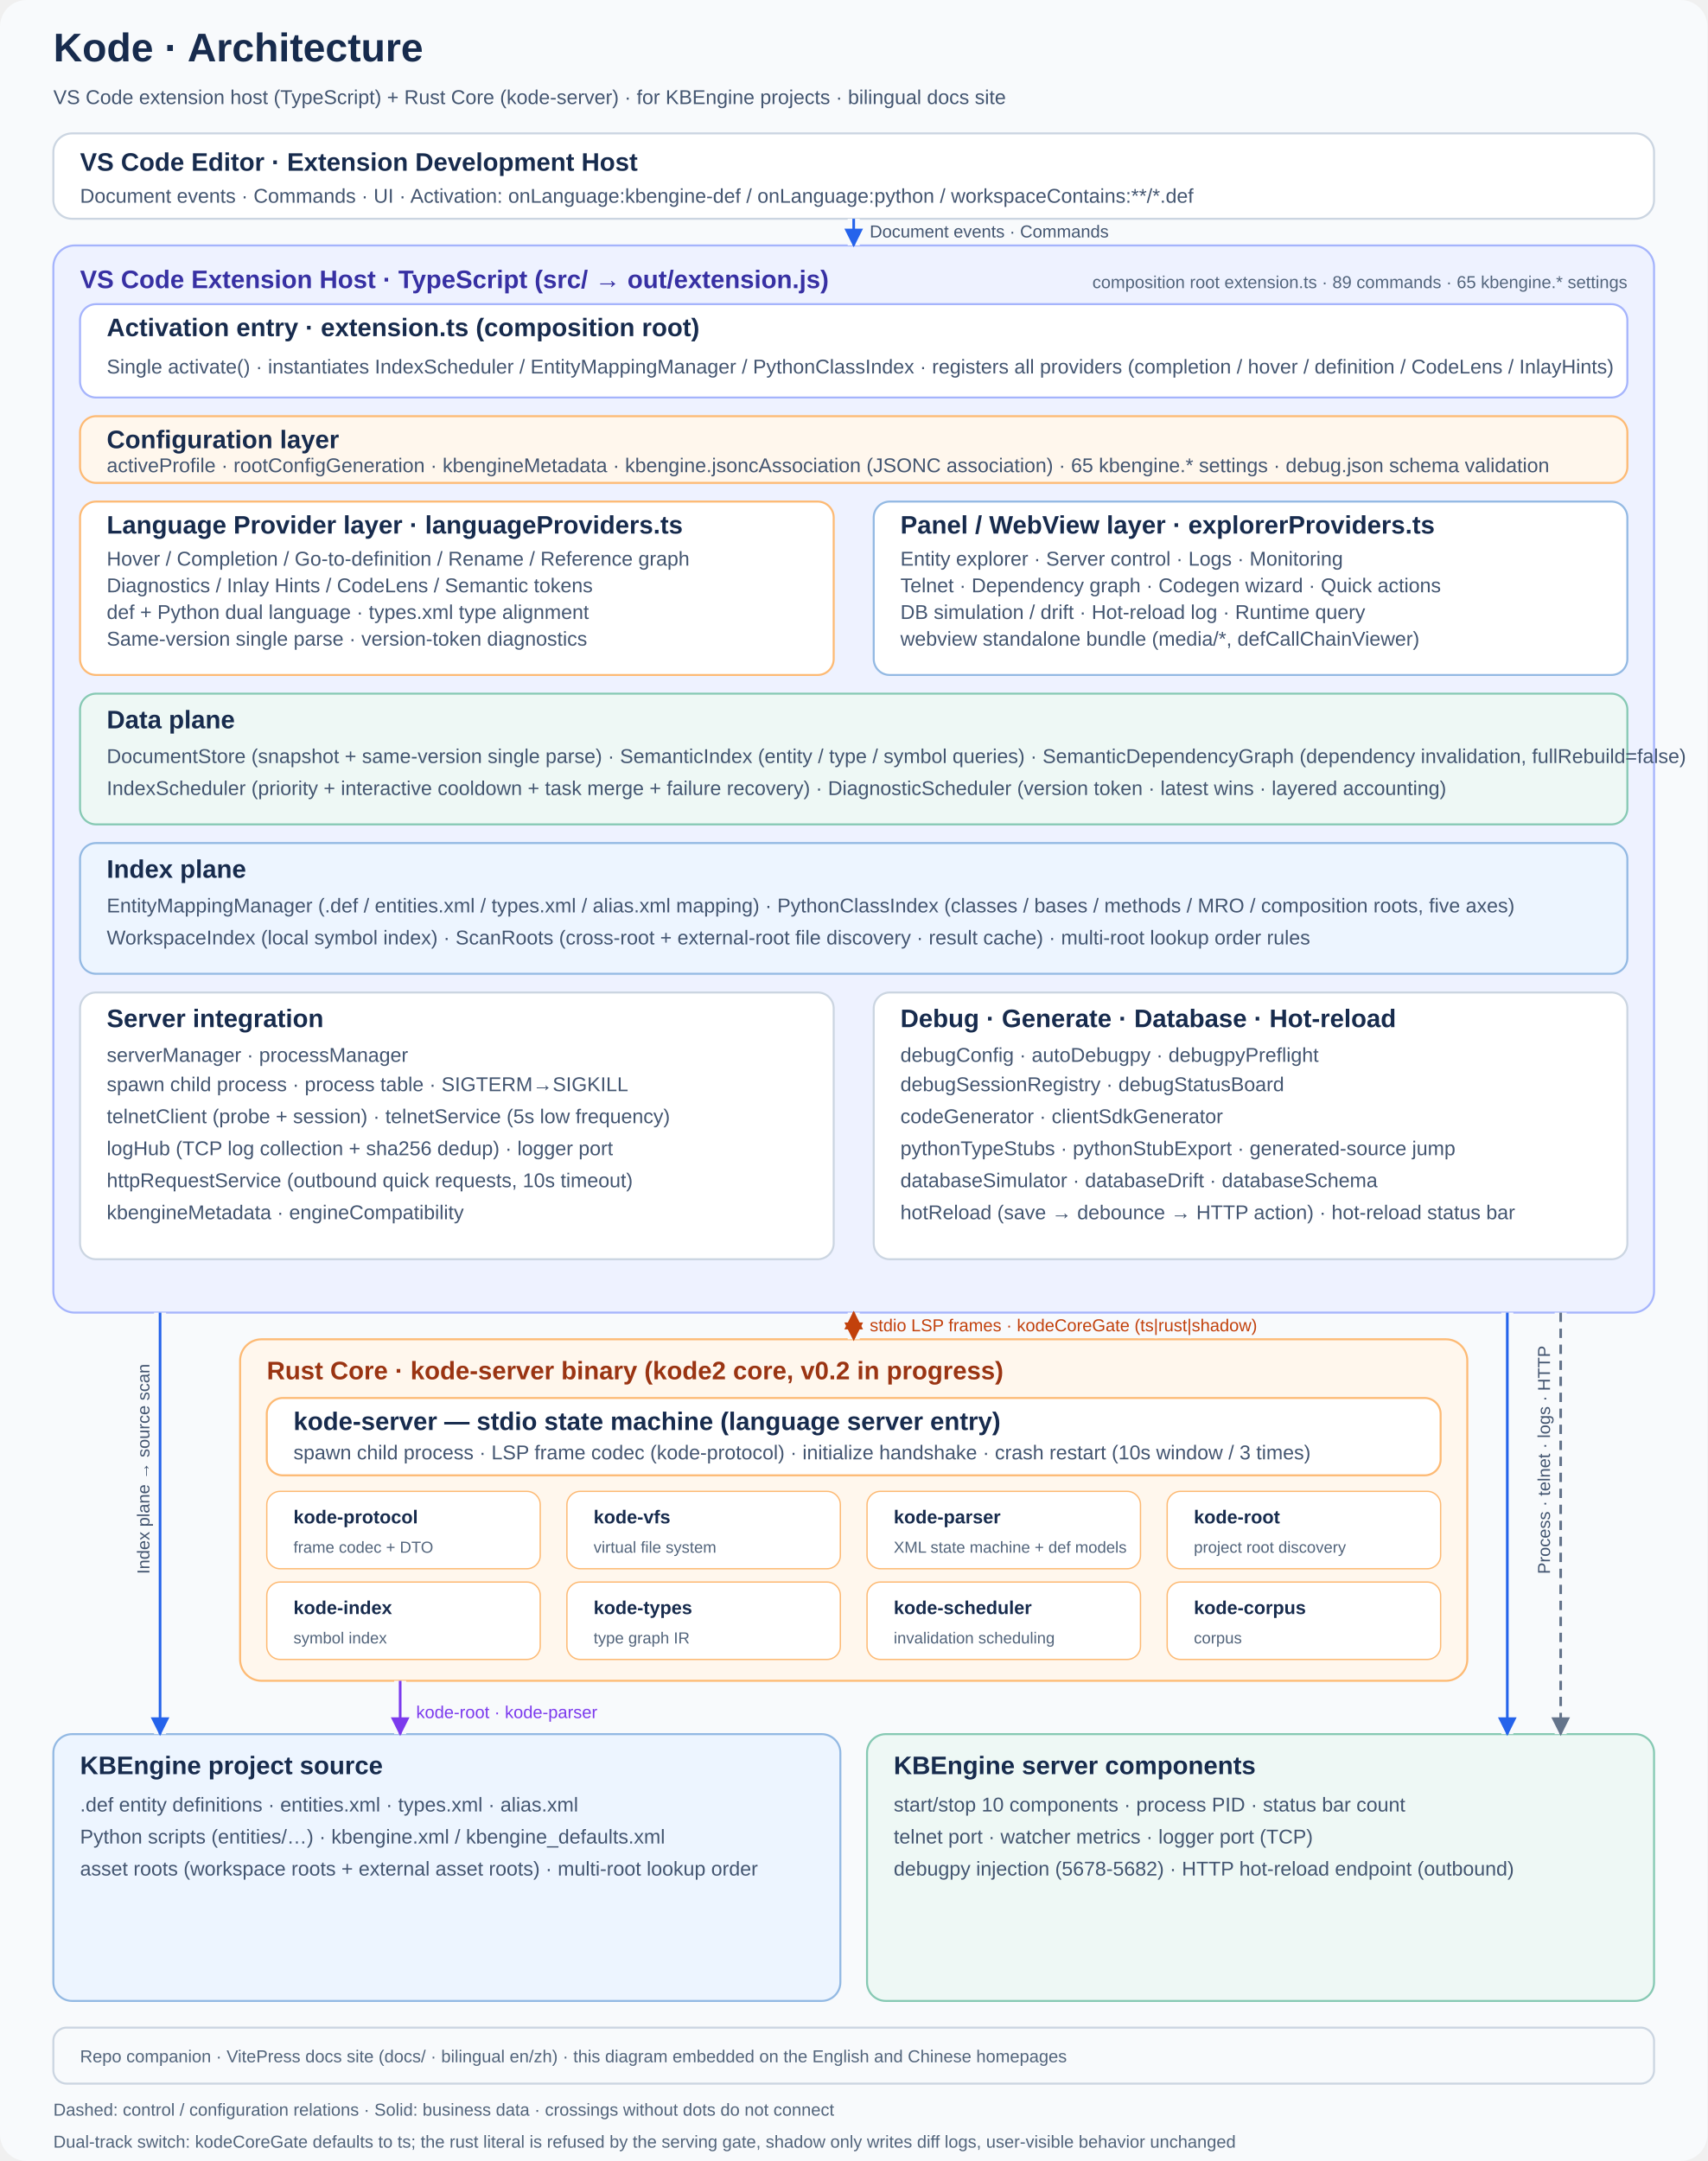
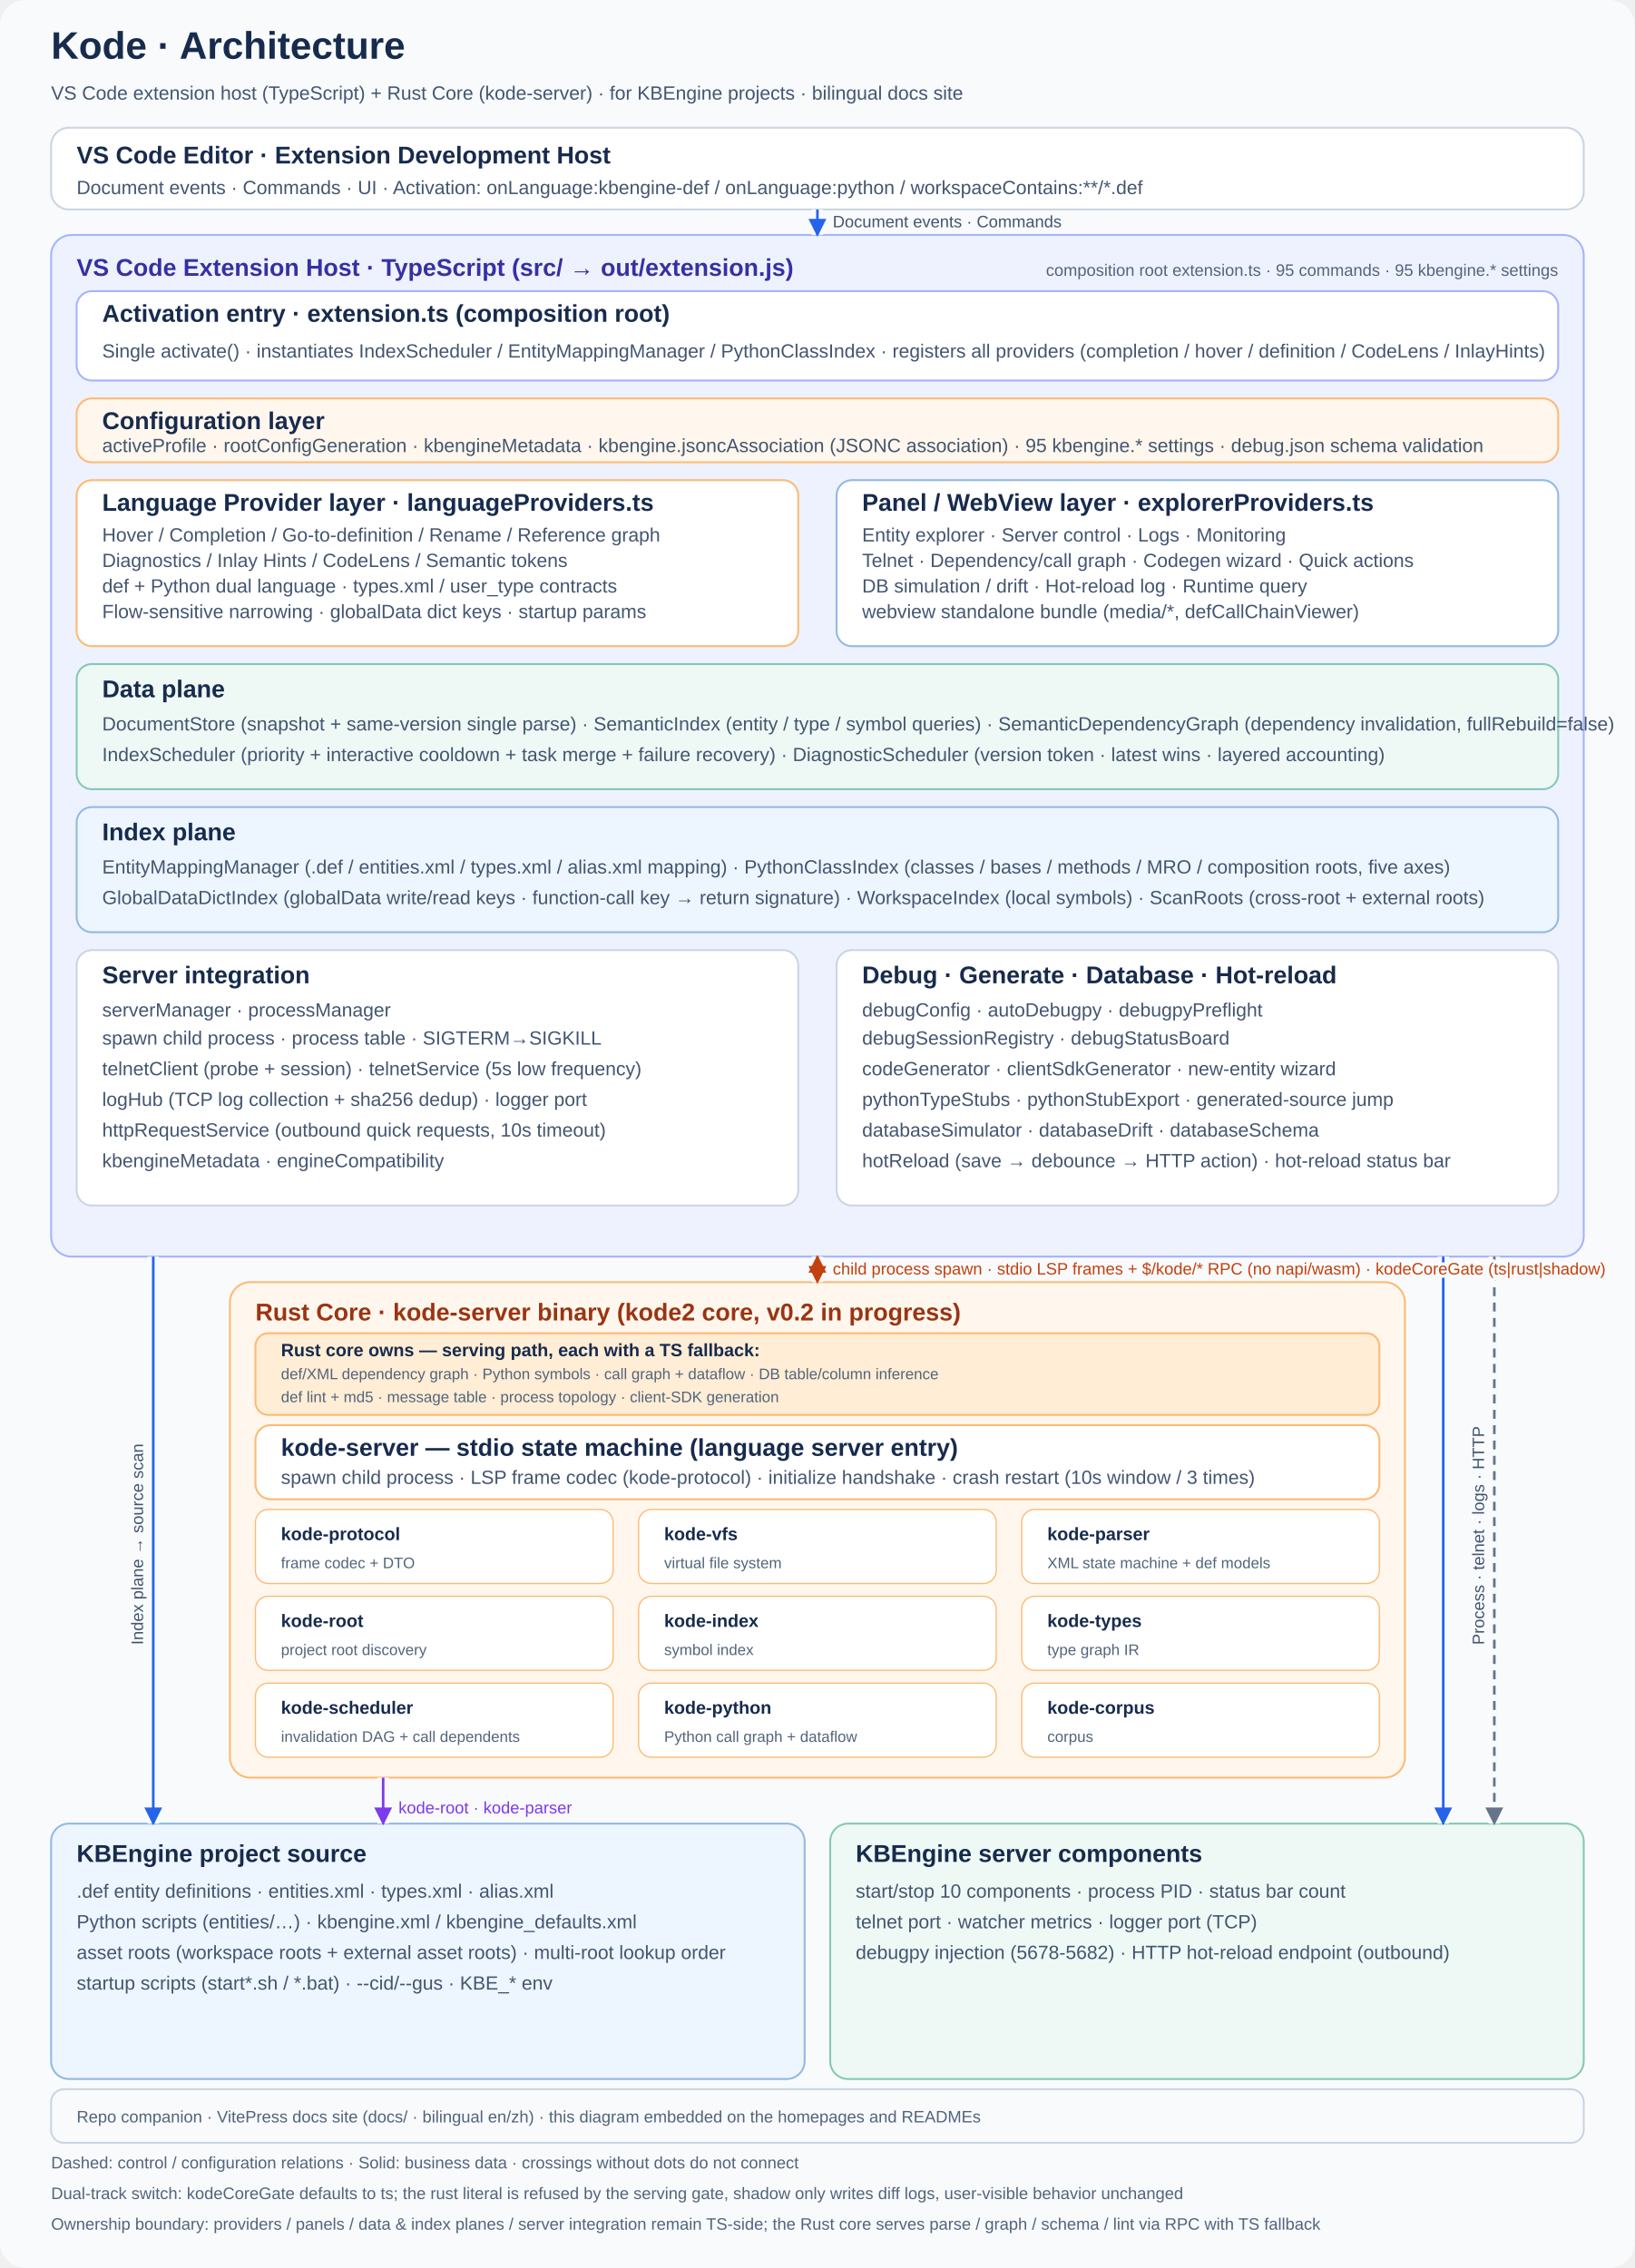
- <svg xmlns="http://www.w3.org/2000/svg" width="1280" height="1620" viewBox="0 0 1280 1620" role="img" aria-labelledby="title desc" xml:lang="en">
+ <svg xmlns="http://www.w3.org/2000/svg" width="1280" height="1776" viewBox="0 0 1280 1776" role="img" aria-labelledby="title desc" xml:lang="en">
  <defs>
    <marker id="arrow-blue" viewBox="0 0 10 10" refX="9" refY="5" markerWidth="7" markerHeight="7" orient="auto-start-reverse">
      <path d="M0 0 L10 5 L0 10Z" fill="#2563eb" />
    </marker>
    <marker id="arrow-gray" viewBox="0 0 10 10" refX="9" refY="5" markerWidth="7" markerHeight="7" orient="auto-start-reverse">
      <path d="M0 0 L10 5 L0 10Z" fill="#64748b" />
    </marker>
    <marker id="arrow-orange" viewBox="0 0 10 10" refX="9" refY="5" markerWidth="7" markerHeight="7" orient="auto-start-reverse">
      <path d="M0 0 L10 5 L0 10Z" fill="#c2410c" />
    </marker>
    <marker id="arrow-purple" viewBox="0 0 10 10" refX="9" refY="5" markerWidth="7" markerHeight="7" orient="auto-start-reverse">
      <path d="M0 0 L10 5 L0 10Z" fill="#7c3aed" />
    </marker>
  </defs>
  <style>text{font-family:Arial,'Noto Sans CJK SC','Microsoft YaHei',sans-serif;fill:#172b4d}.title{font-size:30px;font-weight:700}.name{font-size:19px;font-weight:700}.body{font-size:15px;fill:#435570}.small{font-size:13px;fill:#52647b}.crate{font-size:14px;font-weight:700}.cdesc{font-size:12px;fill:#52647b}.label{font-size:13px;fill:#435570;paint-order:stroke;stroke:#f8fafc;stroke-width:5px;stroke-linejoin:round}.edge{fill:none;stroke-linejoin:round}.control{stroke-dasharray:7 5}</style>
-   <rect width="1280" height="1620" rx="20" fill="#f8fafc" />
+   <rect width="1280" height="1776" rx="20" fill="#f8fafc" />
  <text x="40" y="46" class="title" text-anchor="start">Kode · Architecture</text>
  <text x="40" y="78" class="body" text-anchor="start">VS Code extension host (TypeScript) + Rust Core (kode-server) · for KBEngine projects · bilingual docs site</text>
  <g id="vscode-editor" data-node="vscode-editor">
    <rect x="40" y="100" width="1200" height="64" rx="14" fill="#fff" stroke="#cbd5e1" stroke-width="1.5" />
    <text x="60" y="128" class="name" text-anchor="start">VS Code Editor · Extension Development Host</text>
    <text x="60" y="152" class="body" text-anchor="start">Document events · Commands · UI · Activation: onLanguage:kbengine-def / onLanguage:python / workspaceContains:**/*.def</text>
  </g>
  <g id="extension-host" data-node="extension-host">
    <rect x="40" y="184" width="1200" height="800" rx="16" fill="#eef2ff" stroke="#a5b4fc" stroke-width="1.5" />
    <text x="60" y="216" class="name" text-anchor="start" style="fill:#3730a3">VS Code Extension Host · TypeScript (src/ → out/extension.js)</text>
-     <text x="1220" y="216" class="small" text-anchor="end">composition root extension.ts · 89 commands · 65 kbengine.* settings</text>
+     <text x="1220" y="216" class="small" text-anchor="end">composition root extension.ts · 95 commands · 95 kbengine.* settings</text>
    <g id="activation" data-node="activation">
      <rect x="60" y="228" width="1160" height="70" rx="12" fill="#fff" stroke="#a5b4fc" stroke-width="1.5" />
      <text x="80" y="252" class="name" text-anchor="start">Activation entry · extension.ts (composition root)</text>
      <text x="80" y="280" class="body" text-anchor="start">Single activate() · instantiates IndexScheduler / EntityMappingManager / PythonClassIndex · registers all providers (completion / hover / definition / CodeLens / InlayHints)</text>
    </g>
    <g id="config" data-node="config">
      <rect x="60" y="312" width="1160" height="50" rx="12" fill="#fff7ed" stroke="#fdba74" stroke-width="1.5" />
      <text x="80" y="336" class="name" text-anchor="start">Configuration layer</text>
-       <text x="80" y="354" class="body" text-anchor="start">activeProfile · rootConfigGeneration · kbengineMetadata · kbengine.jsoncAssociation (JSONC association) · 65 kbengine.* settings · debug.json schema validation</text>
+       <text x="80" y="354" class="body" text-anchor="start">activeProfile · rootConfigGeneration · kbengineMetadata · kbengine.jsoncAssociation (JSONC association) · 95 kbengine.* settings · debug.json schema validation</text>
    </g>
    <g id="language-providers" data-node="language-providers">
      <rect x="60" y="376" width="565" height="130" rx="12" fill="#fff" stroke="#fdba74" stroke-width="1.5" />
      <text x="80" y="400" class="name" text-anchor="start">Language Provider layer · languageProviders.ts</text>
      <text x="80" y="424" class="body" text-anchor="start">Hover / Completion / Go-to-definition / Rename / Reference graph</text>
      <text x="80" y="444" class="body" text-anchor="start">Diagnostics / Inlay Hints / CodeLens / Semantic tokens</text>
-       <text x="80" y="464" class="body" text-anchor="start">def + Python dual language · types.xml type alignment</text>
-       <text x="80" y="484" class="body" text-anchor="start">Same-version single parse · version-token diagnostics</text>
+       <text x="80" y="464" class="body" text-anchor="start">def + Python dual language · types.xml / user_type contracts</text>
+       <text x="80" y="484" class="body" text-anchor="start">Flow-sensitive narrowing · globalData dict keys · startup params</text>
    </g>
    <g id="panels" data-node="panels">
      <rect x="655" y="376" width="565" height="130" rx="12" fill="#fff" stroke="#93b9e3" stroke-width="1.5" />
      <text x="675" y="400" class="name" text-anchor="start">Panel / WebView layer · explorerProviders.ts</text>
      <text x="675" y="424" class="body" text-anchor="start">Entity explorer · Server control · Logs · Monitoring</text>
-       <text x="675" y="444" class="body" text-anchor="start">Telnet · Dependency graph · Codegen wizard · Quick actions</text>
+       <text x="675" y="444" class="body" text-anchor="start">Telnet · Dependency/call graph · Codegen wizard · Quick actions</text>
      <text x="675" y="464" class="body" text-anchor="start">DB simulation / drift · Hot-reload log · Runtime query</text>
      <text x="675" y="484" class="body" text-anchor="start">webview standalone bundle (media/*, defCallChainViewer)</text>
    </g>
    <g id="data-plane" data-node="data-plane">
      <rect x="60" y="520" width="1160" height="98" rx="12" fill="#eef8f5" stroke="#86c9b3" stroke-width="1.5" />
      <text x="80" y="546" class="name" text-anchor="start">Data plane</text>
      <text x="80" y="572" class="body" text-anchor="start">DocumentStore (snapshot + same-version single parse) · SemanticIndex (entity / type / symbol queries) · SemanticDependencyGraph (dependency invalidation, fullRebuild=false)</text>
      <text x="80" y="596" class="body" text-anchor="start">IndexScheduler (priority + interactive cooldown + task merge + failure recovery) · DiagnosticScheduler (version token · latest wins · layered accounting)</text>
    </g>
    <g id="index-plane" data-node="index-plane">
      <rect x="60" y="632" width="1160" height="98" rx="12" fill="#edf5ff" stroke="#93b9e3" stroke-width="1.5" />
      <text x="80" y="658" class="name" text-anchor="start">Index plane</text>
      <text x="80" y="684" class="body" text-anchor="start">EntityMappingManager (.def / entities.xml / types.xml / alias.xml mapping) · PythonClassIndex (classes / bases / methods / MRO / composition roots, five axes)</text>
-       <text x="80" y="708" class="body" text-anchor="start">WorkspaceIndex (local symbol index) · ScanRoots (cross-root + external-root file discovery · result cache) · multi-root lookup order rules</text>
+       <text x="80" y="708" class="body" text-anchor="start">GlobalDataDictIndex (globalData write/read keys · function-call key → return signature) · WorkspaceIndex (local symbols) · ScanRoots (cross-root + external roots)</text>
    </g>
    <g id="server-integration" data-node="server-integration">
      <rect x="60" y="744" width="565" height="200" rx="12" fill="#fff" stroke="#cbd5e1" stroke-width="1.5" />
      <text x="80" y="770" class="name" text-anchor="start">Server integration</text>
      <text x="80" y="796" class="body" text-anchor="start">serverManager · processManager</text>
      <text x="80" y="818" class="body" text-anchor="start">spawn child process · process table · SIGTERM→SIGKILL</text>
      <text x="80" y="842" class="body" text-anchor="start">telnetClient (probe + session) · telnetService (5s low frequency)</text>
      <text x="80" y="866" class="body" text-anchor="start">logHub (TCP log collection + sha256 dedup) · logger port</text>
      <text x="80" y="890" class="body" text-anchor="start">httpRequestService (outbound quick requests, 10s timeout)</text>
      <text x="80" y="914" class="body" text-anchor="start">kbengineMetadata · engineCompatibility</text>
    </g>
    <g id="debug-codegen-db" data-node="debug-codegen-db">
      <rect x="655" y="744" width="565" height="200" rx="12" fill="#fff" stroke="#cbd5e1" stroke-width="1.5" />
      <text x="675" y="770" class="name" text-anchor="start">Debug · Generate · Database · Hot-reload</text>
      <text x="675" y="796" class="body" text-anchor="start">debugConfig · autoDebugpy · debugpyPreflight</text>
      <text x="675" y="818" class="body" text-anchor="start">debugSessionRegistry · debugStatusBoard</text>
-       <text x="675" y="842" class="body" text-anchor="start">codeGenerator · clientSdkGenerator</text>
+       <text x="675" y="842" class="body" text-anchor="start">codeGenerator · clientSdkGenerator · new-entity wizard</text>
      <text x="675" y="866" class="body" text-anchor="start">pythonTypeStubs · pythonStubExport · generated-source jump</text>
      <text x="675" y="890" class="body" text-anchor="start">databaseSimulator · databaseDrift · databaseSchema</text>
      <text x="675" y="914" class="body" text-anchor="start">hotReload (save → debounce → HTTP action) · hot-reload status bar</text>
    </g>
  </g>
  <g id="rust-core" data-node="rust-core">
-     <rect x="180" y="1004" width="920" height="256" rx="16" fill="#fff7ed" stroke="#fdba74" stroke-width="1.5" />
+     <rect x="180" y="1004" width="920" height="388" rx="16" fill="#fff7ed" stroke="#fdba74" stroke-width="1.5" />
    <text x="200" y="1034" class="name" text-anchor="start" style="fill:#9a3412">Rust Core · kode-server binary (kode2 core, v0.2 in progress)</text>
+     <g id="rust-owned" data-node="rust-owned">
+       <rect x="200" y="1044" width="880" height="64" rx="10" fill="#ffedd5" stroke="#fdba74" stroke-width="1.5" />
+       <text x="220" y="1062" class="crate" text-anchor="start">Rust core owns — serving path, each with a TS fallback:</text>
+       <text x="220" y="1080" class="cdesc" text-anchor="start">def/XML dependency graph · Python symbols · call graph + dataflow · DB table/column inference</text>
+       <text x="220" y="1098" class="cdesc" text-anchor="start">def lint + md5 · message table · process topology · client-SDK generation</text>
+     </g>
    <g id="kode-server" data-node="kode-server">
-       <rect x="200" y="1048" width="880" height="58" rx="12" fill="#fff" stroke="#fdba74" stroke-width="1.5" />
-       <text x="220" y="1072" class="name" text-anchor="start">kode-server — stdio state machine (language server entry)</text>
-       <text x="220" y="1094" class="body" text-anchor="start">spawn child process · LSP frame codec (kode-protocol) · initialize handshake · crash restart (10s window / 3 times)</text>
+       <rect x="200" y="1116" width="880" height="58" rx="12" fill="#fff" stroke="#fdba74" stroke-width="1.5" />
+       <text x="220" y="1140" class="name" text-anchor="start">kode-server — stdio state machine (language server entry)</text>
+       <text x="220" y="1162" class="body" text-anchor="start">spawn child process · LSP frame codec (kode-protocol) · initialize handshake · crash restart (10s window / 3 times)</text>
    </g>
    <g id="crate-row1" data-node="crate-row1">
      <g data-node="kode-protocol">
-         <rect x="200" y="1118" width="205" height="58" rx="10" fill="#fff" stroke="#fdba74" />
-         <text x="220" y="1142" class="crate" text-anchor="start">kode-protocol</text>
-         <text x="220" y="1164" class="cdesc" text-anchor="start">frame codec + DTO</text>
+         <rect x="200" y="1182" width="280" height="58" rx="10" fill="#fff" stroke="#fdba74" />
+         <text x="220" y="1206" class="crate" text-anchor="start">kode-protocol</text>
+         <text x="220" y="1228" class="cdesc" text-anchor="start">frame codec + DTO</text>
      </g>
      <g data-node="kode-vfs">
-         <rect x="425" y="1118" width="205" height="58" rx="10" fill="#fff" stroke="#fdba74" />
-         <text x="445" y="1142" class="crate" text-anchor="start">kode-vfs</text>
-         <text x="445" y="1164" class="cdesc" text-anchor="start">virtual file system</text>
+         <rect x="500" y="1182" width="280" height="58" rx="10" fill="#fff" stroke="#fdba74" />
+         <text x="520" y="1206" class="crate" text-anchor="start">kode-vfs</text>
+         <text x="520" y="1228" class="cdesc" text-anchor="start">virtual file system</text>
      </g>
      <g data-node="kode-parser">
-         <rect x="650" y="1118" width="205" height="58" rx="10" fill="#fff" stroke="#fdba74" />
-         <text x="670" y="1142" class="crate" text-anchor="start">kode-parser</text>
-         <text x="670" y="1164" class="cdesc" text-anchor="start">XML state machine + def models</text>
-       </g>
-       <g data-node="kode-root">
-         <rect x="875" y="1118" width="205" height="58" rx="10" fill="#fff" stroke="#fdba74" />
-         <text x="895" y="1142" class="crate" text-anchor="start">kode-root</text>
-         <text x="895" y="1164" class="cdesc" text-anchor="start">project root discovery</text>
+         <rect x="800" y="1182" width="280" height="58" rx="10" fill="#fff" stroke="#fdba74" />
+         <text x="820" y="1206" class="crate" text-anchor="start">kode-parser</text>
+         <text x="820" y="1228" class="cdesc" text-anchor="start">XML state machine + def models</text>
      </g>
    </g>
    <g id="crate-row2" data-node="crate-row2">
+       <g data-node="kode-root">
+         <rect x="200" y="1250" width="280" height="58" rx="10" fill="#fff" stroke="#fdba74" />
+         <text x="220" y="1274" class="crate" text-anchor="start">kode-root</text>
+         <text x="220" y="1296" class="cdesc" text-anchor="start">project root discovery</text>
+       </g>
      <g data-node="kode-index">
-         <rect x="200" y="1186" width="205" height="58" rx="10" fill="#fff" stroke="#fdba74" />
-         <text x="220" y="1210" class="crate" text-anchor="start">kode-index</text>
-         <text x="220" y="1232" class="cdesc" text-anchor="start">symbol index</text>
+         <rect x="500" y="1250" width="280" height="58" rx="10" fill="#fff" stroke="#fdba74" />
+         <text x="520" y="1274" class="crate" text-anchor="start">kode-index</text>
+         <text x="520" y="1296" class="cdesc" text-anchor="start">symbol index</text>
      </g>
      <g data-node="kode-types">
-         <rect x="425" y="1186" width="205" height="58" rx="10" fill="#fff" stroke="#fdba74" />
-         <text x="445" y="1210" class="crate" text-anchor="start">kode-types</text>
-         <text x="445" y="1232" class="cdesc" text-anchor="start">type graph IR</text>
+         <rect x="800" y="1250" width="280" height="58" rx="10" fill="#fff" stroke="#fdba74" />
+         <text x="820" y="1274" class="crate" text-anchor="start">kode-types</text>
+         <text x="820" y="1296" class="cdesc" text-anchor="start">type graph IR</text>
      </g>
+     </g>
+     <g id="crate-row3" data-node="crate-row3">
      <g data-node="kode-scheduler">
-         <rect x="650" y="1186" width="205" height="58" rx="10" fill="#fff" stroke="#fdba74" />
-         <text x="670" y="1210" class="crate" text-anchor="start">kode-scheduler</text>
-         <text x="670" y="1232" class="cdesc" text-anchor="start">invalidation scheduling</text>
+         <rect x="200" y="1318" width="280" height="58" rx="10" fill="#fff" stroke="#fdba74" />
+         <text x="220" y="1342" class="crate" text-anchor="start">kode-scheduler</text>
+         <text x="220" y="1364" class="cdesc" text-anchor="start">invalidation DAG + call dependents</text>
+       </g>
+       <g data-node="kode-python">
+         <rect x="500" y="1318" width="280" height="58" rx="10" fill="#fff" stroke="#fdba74" />
+         <text x="520" y="1342" class="crate" text-anchor="start">kode-python</text>
+         <text x="520" y="1364" class="cdesc" text-anchor="start">Python call graph + dataflow</text>
      </g>
      <g data-node="kode-corpus">
-         <rect x="875" y="1186" width="205" height="58" rx="10" fill="#fff" stroke="#fdba74" />
-         <text x="895" y="1210" class="crate" text-anchor="start">kode-corpus</text>
-         <text x="895" y="1232" class="cdesc" text-anchor="start">corpus</text>
+         <rect x="800" y="1318" width="280" height="58" rx="10" fill="#fff" stroke="#fdba74" />
+         <text x="820" y="1342" class="crate" text-anchor="start">kode-corpus</text>
+         <text x="820" y="1364" class="cdesc" text-anchor="start">corpus</text>
      </g>
    </g>
  </g>
  <g id="kbengine-source" data-node="kbengine-source">
-     <rect x="40" y="1300" width="590" height="200" rx="14" fill="#edf5ff" stroke="#93b9e3" stroke-width="1.5" />
-     <text x="60" y="1330" class="name" text-anchor="start">KBEngine project source</text>
-     <text x="60" y="1358" class="body" text-anchor="start">.def entity definitions · entities.xml · types.xml · alias.xml</text>
-     <text x="60" y="1382" class="body" text-anchor="start">Python scripts (entities/…) · kbengine.xml / kbengine_defaults.xml</text>
-     <text x="60" y="1406" class="body" text-anchor="start">asset roots (workspace roots + external asset roots) · multi-root lookup order</text>
+     <rect x="40" y="1428" width="590" height="200" rx="14" fill="#edf5ff" stroke="#93b9e3" stroke-width="1.5" />
+     <text x="60" y="1458" class="name" text-anchor="start">KBEngine project source</text>
+     <text x="60" y="1486" class="body" text-anchor="start">.def entity definitions · entities.xml · types.xml · alias.xml</text>
+     <text x="60" y="1510" class="body" text-anchor="start">Python scripts (entities/…) · kbengine.xml / kbengine_defaults.xml</text>
+     <text x="60" y="1534" class="body" text-anchor="start">asset roots (workspace roots + external asset roots) · multi-root lookup order</text>
+     <text x="60" y="1558" class="body" text-anchor="start">startup scripts (start*.sh / *.bat) · --cid/--gus · KBE_* env</text>
  </g>
  <g id="kbengine-server" data-node="kbengine-server">
-     <rect x="650" y="1300" width="590" height="200" rx="14" fill="#eef8f5" stroke="#86c9b3" stroke-width="1.5" />
-     <text x="670" y="1330" class="name" text-anchor="start">KBEngine server components</text>
-     <text x="670" y="1358" class="body" text-anchor="start">start/stop 10 components · process PID · status bar count</text>
-     <text x="670" y="1382" class="body" text-anchor="start">telnet port · watcher metrics · logger port (TCP)</text>
-     <text x="670" y="1406" class="body" text-anchor="start">debugpy injection (5678-5682) · HTTP hot-reload endpoint (outbound)</text>
+     <rect x="650" y="1428" width="590" height="200" rx="14" fill="#eef8f5" stroke="#86c9b3" stroke-width="1.5" />
+     <text x="670" y="1458" class="name" text-anchor="start">KBEngine server components</text>
+     <text x="670" y="1486" class="body" text-anchor="start">start/stop 10 components · process PID · status bar count</text>
+     <text x="670" y="1510" class="body" text-anchor="start">telnet port · watcher metrics · logger port (TCP)</text>
+     <text x="670" y="1534" class="body" text-anchor="start">debugpy injection (5678-5682) · HTTP hot-reload endpoint (outbound)</text>
  </g>
  <path d="M640 164 V184" fill="none" stroke="#f8fafc" stroke-width="9" />
  <path id="editor-events" data-from="vscode-editor" data-to="extension-host" d="M640 164 V184" class="edge" style="stroke:#2563eb;stroke-width:2" marker-end="url(#arrow-blue)" />
-   <path d="M120 984 V1300" fill="none" stroke="#f8fafc" stroke-width="9" />
-   <path id="index-scan" data-from="extension-host" data-to="kbengine-source" d="M120 984 V1300" class="edge" style="stroke:#2563eb;stroke-width:2" marker-end="url(#arrow-blue)" />
-   <path d="M1130 984 V1300" fill="none" stroke="#f8fafc" stroke-width="9" />
-   <path id="server-data" data-from="extension-host" data-to="kbengine-server" d="M1130 984 V1300" class="edge" style="stroke:#2563eb;stroke-width:2" marker-end="url(#arrow-blue)" />
-   <path d="M1170 984 V1300" fill="none" stroke="#f8fafc" stroke-width="9" />
-   <path id="server-control" data-from="extension-host" data-to="kbengine-server" d="M1170 984 V1300" class="edge control" style="stroke:#64748b;stroke-width:2" marker-end="url(#arrow-gray)" />
+   <path d="M120 984 V1428" fill="none" stroke="#f8fafc" stroke-width="9" />
+   <path id="index-scan" data-from="extension-host" data-to="kbengine-source" d="M120 984 V1428" class="edge" style="stroke:#2563eb;stroke-width:2" marker-end="url(#arrow-blue)" />
+   <path d="M1130 984 V1428" fill="none" stroke="#f8fafc" stroke-width="9" />
+   <path id="server-data" data-from="extension-host" data-to="kbengine-server" d="M1130 984 V1428" class="edge" style="stroke:#2563eb;stroke-width:2" marker-end="url(#arrow-blue)" />
+   <path d="M1170 984 V1428" fill="none" stroke="#f8fafc" stroke-width="9" />
+   <path id="server-control" data-from="extension-host" data-to="kbengine-server" d="M1170 984 V1428" class="edge control" style="stroke:#64748b;stroke-width:2" marker-end="url(#arrow-gray)" />
  <path d="M640 984 V1004" fill="none" stroke="#f8fafc" stroke-width="9" />
  <path id="core-stdio" data-from="extension-host" data-to="rust-core" d="M640 984 V1004" class="edge control" style="stroke:#c2410c;stroke-width:2" marker-end="url(#arrow-orange)" marker-start="url(#arrow-orange)" />
-   <path d="M300 1260 V1300" fill="none" stroke="#f8fafc" stroke-width="9" />
-   <path id="core-scan" data-from="rust-core" data-to="kbengine-source" d="M300 1260 V1300" class="edge" style="stroke:#7c3aed;stroke-width:2" marker-end="url(#arrow-purple)" />
+   <path d="M300 1392 V1428" fill="none" stroke="#f8fafc" stroke-width="9" />
+   <path id="core-scan" data-from="rust-core" data-to="kbengine-source" d="M300 1392 V1428" class="edge" style="stroke:#7c3aed;stroke-width:2" marker-end="url(#arrow-purple)" />
  <text x="652" y="178" class="label" text-anchor="start">Document events · Commands</text>
-   <text transform="translate(112 1180) rotate(-90)" class="label" text-anchor="start">Index plane → source scan</text>
-   <text transform="translate(1162 1180) rotate(-90)" class="label" text-anchor="start">Process · telnet · logs · HTTP</text>
-   <text x="652" y="998" class="label" text-anchor="start" style="fill:#c2410c">stdio LSP frames · kodeCoreGate (ts|rust|shadow)</text>
-   <text x="312" y="1288" class="label" text-anchor="start" style="fill:#7c3aed">kode-root · kode-parser</text>
+   <text transform="translate(112 1288) rotate(-90)" class="label" text-anchor="start">Index plane → source scan</text>
+   <text transform="translate(1162 1288) rotate(-90)" class="label" text-anchor="start">Process · telnet · logs · HTTP</text>
+   <text x="652" y="998" class="label" text-anchor="start" style="fill:#c2410c">child process spawn · stdio LSP frames + $/kode/* RPC (no napi/wasm) · kodeCoreGate (ts|rust|shadow)</text>
+   <text x="312" y="1420" class="label" text-anchor="start" style="fill:#7c3aed">kode-root · kode-parser</text>
  <g id="docs-tooling" data-node="docs-tooling">
-     <rect x="40" y="1520" width="1200" height="42" rx="10" fill="#f8fafc" stroke="#cbd5e1" stroke-width="1.5" />
-     <text x="60" y="1546" class="small" text-anchor="start">Repo companion · VitePress docs site (docs/ · bilingual en/zh) · this diagram embedded on the English and Chinese homepages</text>
+     <rect x="40" y="1636" width="1200" height="42" rx="10" fill="#f8fafc" stroke="#cbd5e1" stroke-width="1.5" />
+     <text x="60" y="1662" class="small" text-anchor="start">Repo companion · VitePress docs site (docs/ · bilingual en/zh) · this diagram embedded on the homepages and READMEs</text>
  </g>
-   <text x="40" y="1586" class="small" text-anchor="start">Dashed: control / configuration relations · Solid: business data · crossings without dots do not connect</text>
-   <text x="40" y="1610" class="small" text-anchor="start">Dual-track switch: kodeCoreGate defaults to ts; the rust literal is refused by the serving gate, shadow only writes diff logs, user-visible behavior unchanged</text>
+   <text x="40" y="1698" class="small" text-anchor="start">Dashed: control / configuration relations · Solid: business data · crossings without dots do not connect</text>
+   <text x="40" y="1722" class="small" text-anchor="start">Dual-track switch: kodeCoreGate defaults to ts; the rust literal is refused by the serving gate, shadow only writes diff logs, user-visible behavior unchanged</text>
+   <text x="40" y="1746" class="small" text-anchor="start">Ownership boundary: providers / panels / data &amp; index planes / server integration remain TS-side; the Rust core serves parse / graph / schema / lint via RPC with TS fallback</text>
</svg>
